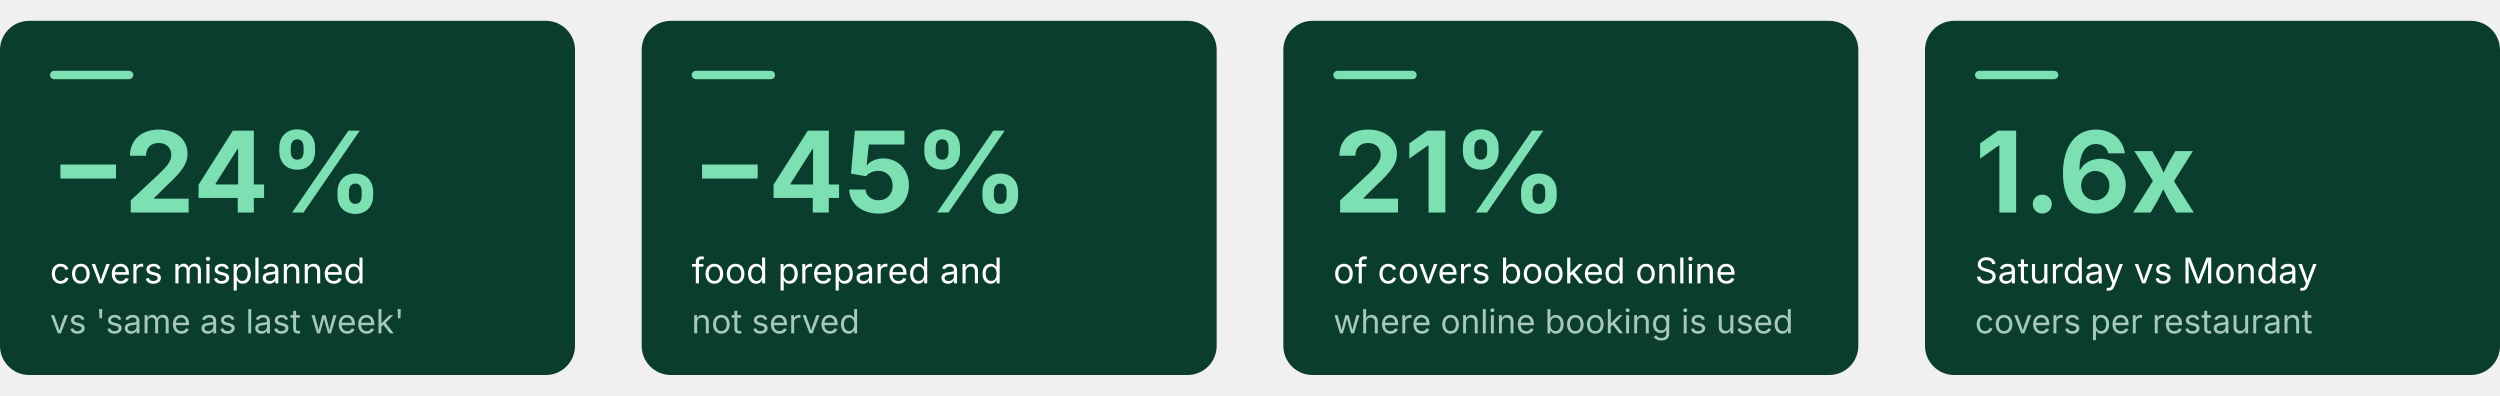
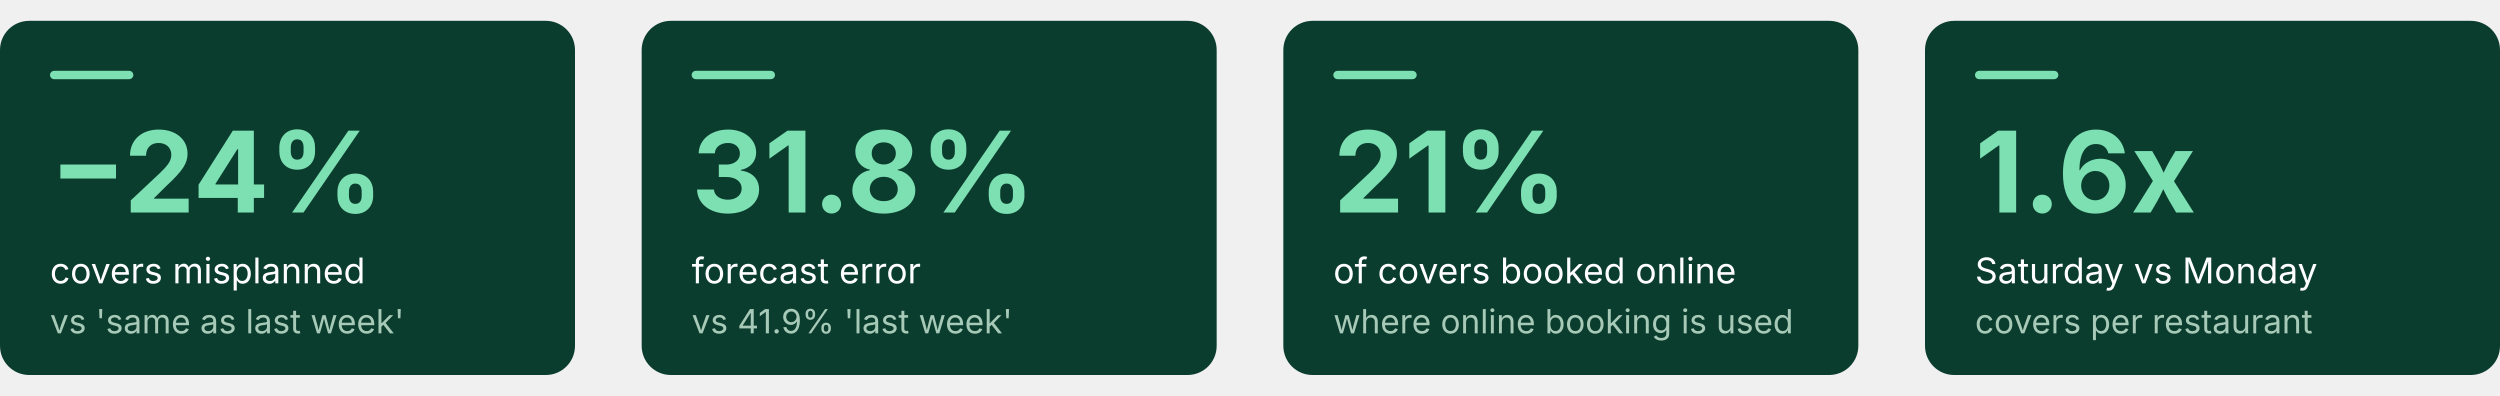
<svg xmlns="http://www.w3.org/2000/svg" width="1200" height="190" viewBox="0 0 1200 190">
  <g transform="translate(0,10)">
    <rect width="276" height="170" rx="14" fill="#0b3d2e" />
    <rect x="24" y="24" width="40" height="4" rx="2" fill="#7ce0b3" />
    <text x="24" y="92" font-family="Inter, 'Segoe UI', Helvetica, Arial, sans-serif" font-size="54" font-weight="700" fill="#7ce0b3">−24%</text>
    <text x="24" y="126" font-family="Inter, 'Segoe UI', Helvetica, Arial, sans-serif" font-size="17" fill="#ffffff">covers misplanned</text>
    <text x="24" y="150" font-family="Inter, 'Segoe UI', Helvetica, Arial, sans-serif" font-size="16" fill="#a7c9b8">vs 'same as last week'</text>
  </g>
  <g transform="translate(308,10)">
    <rect width="276" height="170" rx="14" fill="#0b3d2e" />
    <rect x="24" y="24" width="40" height="4" rx="2" fill="#7ce0b3" />
-     <text x="24" y="92" font-family="Inter, 'Segoe UI', Helvetica, Arial, sans-serif" font-size="54" font-weight="700" fill="#7ce0b3">−45%</text>
-     <text x="24" y="126" font-family="Inter, 'Segoe UI', Helvetica, Arial, sans-serif" font-size="17" fill="#ffffff">food prepared and</text>
-     <text x="24" y="150" font-family="Inter, 'Segoe UI', Helvetica, Arial, sans-serif" font-size="16" fill="#a7c9b8">not served</text>
+     <text x="24" y="92" font-family="Inter, 'Segoe UI', Helvetica, Arial, sans-serif" font-size="54" font-weight="700" fill="#7ce0b3">31.8%</text>
+     <text x="24" y="126" font-family="Inter, 'Segoe UI', Helvetica, Arial, sans-serif" font-size="17" fill="#ffffff">forecast error</text>
+     <text x="24" y="150" font-family="Inter, 'Segoe UI', Helvetica, Arial, sans-serif" font-size="16" fill="#a7c9b8">vs 41.9% 'last week'</text>
  </g>
  <g transform="translate(616,10)">
    <rect width="276" height="170" rx="14" fill="#0b3d2e" />
    <rect x="24" y="24" width="40" height="4" rx="2" fill="#7ce0b3" />
    <text x="24" y="92" font-family="Inter, 'Segoe UI', Helvetica, Arial, sans-serif" font-size="54" font-weight="700" fill="#7ce0b3">21%</text>
    <text x="24" y="126" font-family="Inter, 'Segoe UI', Helvetica, Arial, sans-serif" font-size="17" fill="#ffffff">of covers booked online</text>
    <text x="24" y="150" font-family="Inter, 'Segoe UI', Helvetica, Arial, sans-serif" font-size="16" fill="#a7c9b8">where online booking is used</text>
  </g>
  <g transform="translate(924,10)">
    <rect width="276" height="170" rx="14" fill="#0b3d2e" />
    <rect x="24" y="24" width="40" height="4" rx="2" fill="#7ce0b3" />
    <text x="24" y="92" font-family="Inter, 'Segoe UI', Helvetica, Arial, sans-serif" font-size="54" font-weight="700" fill="#7ce0b3">1.6x</text>
    <text x="24" y="126" font-family="Inter, 'Segoe UI', Helvetica, Arial, sans-serif" font-size="17" fill="#ffffff">Saturday vs Monday</text>
    <text x="24" y="150" font-family="Inter, 'Segoe UI', Helvetica, Arial, sans-serif" font-size="16" fill="#a7c9b8">covers per restaurant</text>
  </g>
</svg>
